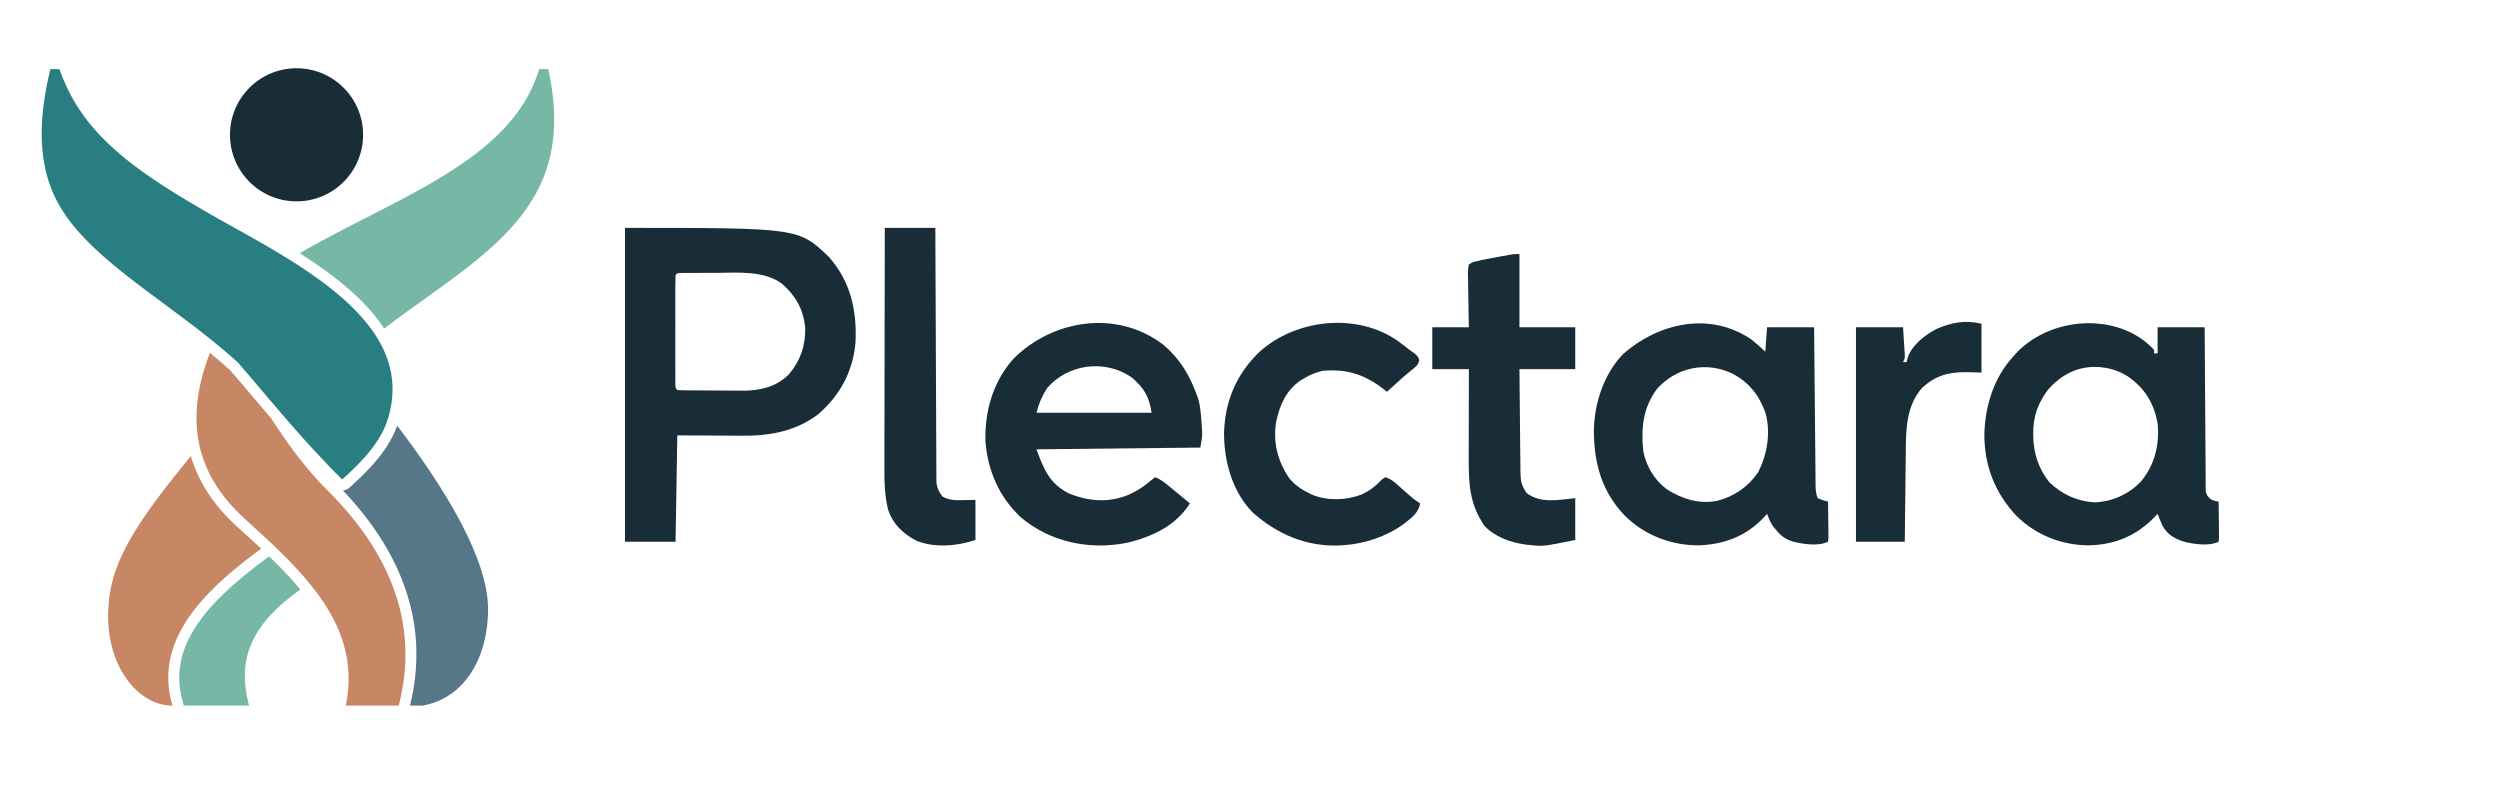
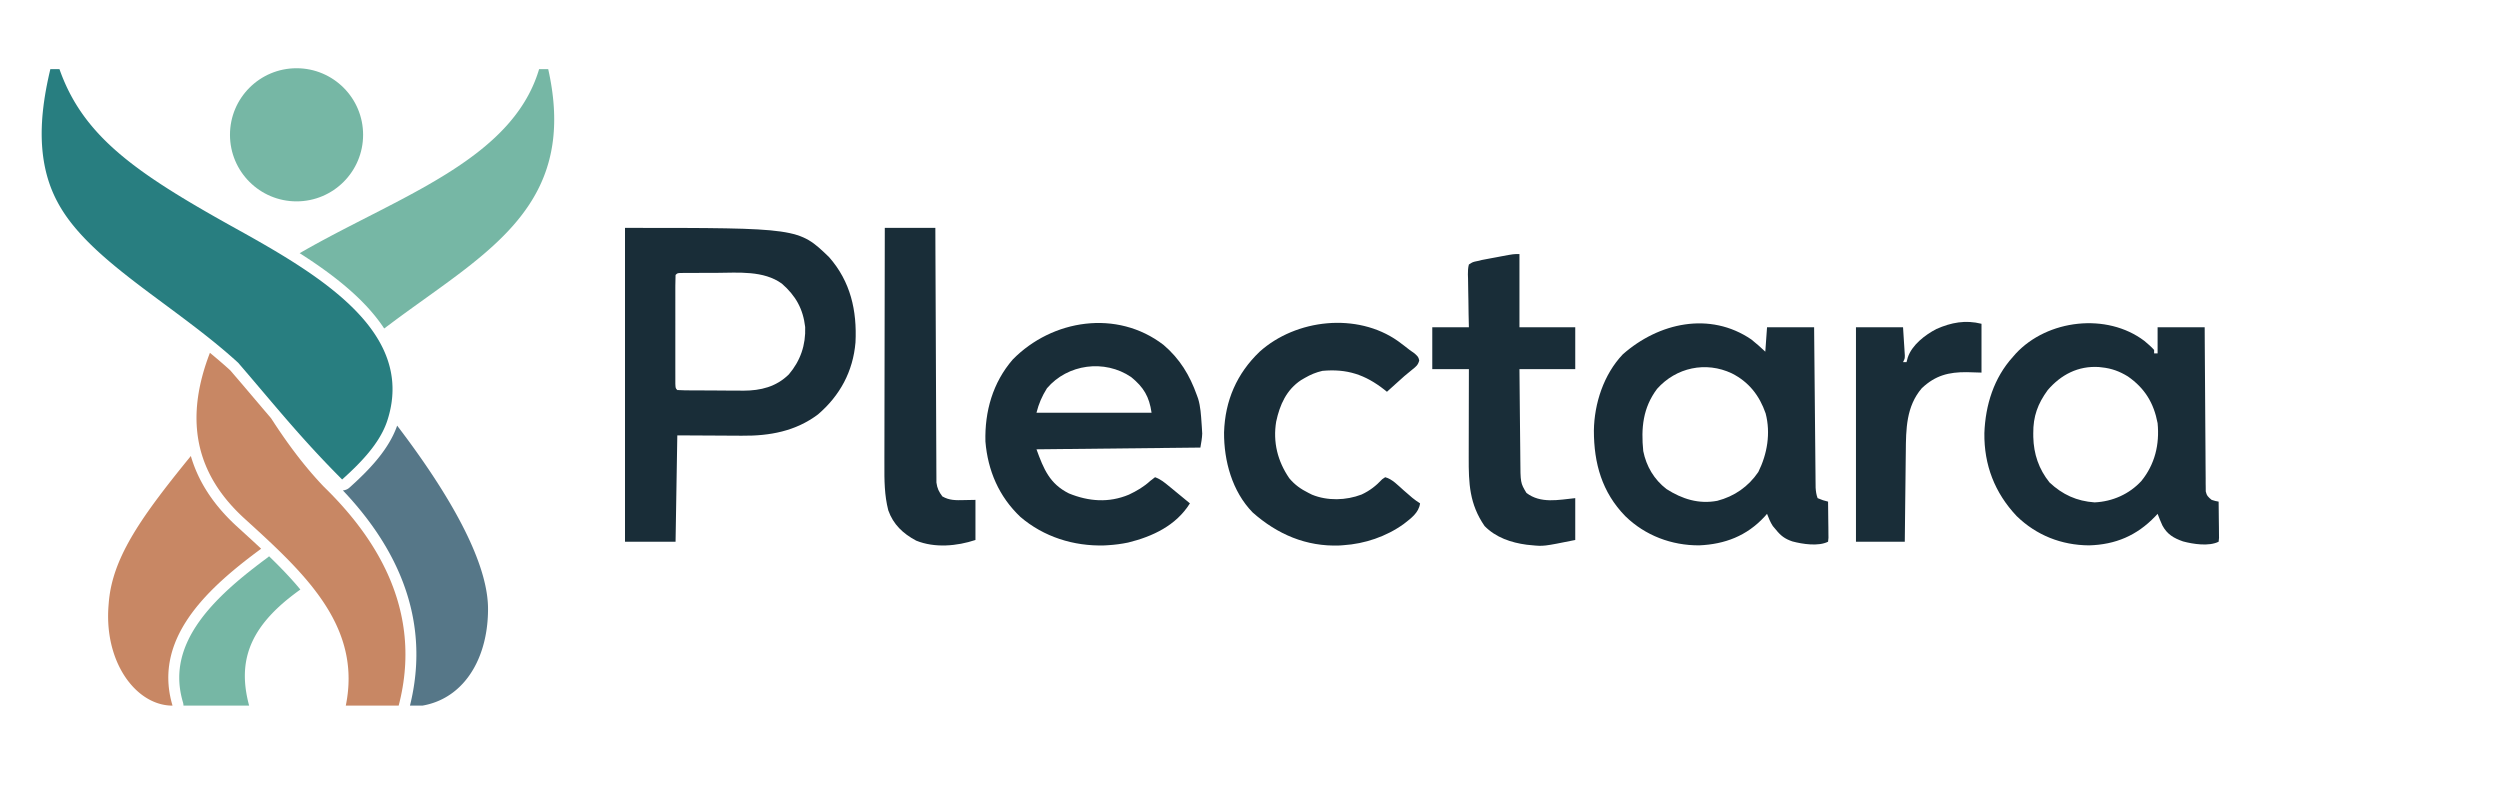
<svg xmlns="http://www.w3.org/2000/svg" width="940" height="295" viewBox="0 0 940 295" role="img" aria-labelledby="title">
  <g transform="translate(24 26) scale(0.62)">
    <g transform="translate(-11.5 0) scale(1.106)">
-       <circle cx="138" cy="36" r="36.5" fill="#192D38" />
+       <circle cx="138" cy="36" r="36.5" fill="#76B7A5" />
      <path fill="#76B7A5" d="M186.062 142.204 L192.655 137.28 L196.913 134.158 L201.759 130.649 L212.522 122.921 L217.214 119.533 L221.831 116.157 L225.801 113.204 L228.036 111.514 L230.246 109.819 L232.427 108.119 L234.58 106.412 L236.701 104.697 L238.79 102.971 L240.846 101.234 L242.364 99.923 L244.356 98.162 L246.31 96.386 L248.223 94.592 L249.632 93.235 L251.472 91.408 L253.268 89.561 L255.018 87.69 L256.3 86.271 L257.966 84.358 L259.183 82.905 L260.761 80.943 L261.909 79.453 L263.393 77.439 L264.469 75.908 L265.169 74.877 L265.855 73.837 L266.856 72.262 L267.504 71.2 L268.138 70.13 L269.059 68.506 L269.654 67.412 L270.233 66.308 L271.072 64.634 L271.611 63.505 L272.133 62.365 L272.885 60.636 L273.365 59.47 L273.828 58.292 L274.49 56.505 L274.909 55.299 L275.311 54.082 L275.879 52.233 L276.235 50.986 L276.572 49.726 L277.043 47.812 L277.333 46.52 L277.604 45.216 L277.973 43.234 L278.298 41.222 L278.579 39.179 L278.74 37.8 L278.881 36.406 L279.053 34.288 L279.178 32.138 L279.255 29.953 L279.284 27.735 L279.263 25.481 L279.192 23.192 L279.071 20.867 L278.961 19.297 L278.829 17.709 L278.587 15.297 L278.291 12.847 L277.943 10.358 L277.54 7.829 L277.082 5.261 L276.569 2.651 L276 0 L271 0 L270.615 1.259 L269.999 3.124 L269.338 4.962 L268.633 6.771 L268.139 7.963 L267.362 9.727 L266.542 11.466 L265.681 13.179 L265.084 14.307 L264.154 15.978 L263.185 17.625 L262.177 19.247 L261.131 20.847 L260.047 22.423 L258.925 23.977 L257.768 25.509 L256.575 27.02 L255.347 28.509 L254.085 29.979 L252.79 31.428 L251.461 32.858 L250.101 34.268 L248.709 35.66 L247.287 37.035 L245.835 38.391 L244.354 39.731 L242.844 41.054 L240.787 42.794 L239.214 44.08 L237.614 45.352 L235.988 46.609 L233.783 48.264 L232.664 49.082 L230.966 50.299 L228.087 52.3 L225.148 54.269 L223.358 55.436 L221.548 56.592 L219.719 57.739 L217.871 58.876 L214.125 61.125 L210.315 63.342 L206.445 65.532 L203.18 67.34 L199.882 69.132 L195.884 71.269 L191.848 73.392 L184.369 77.264 L171.297 83.953 L165.77 86.794 L160.939 89.303 L156.808 91.476 L152.009 94.042 L147.919 96.272 L143.857 98.536 L139.708 100.906 L141.799 102.249 L143.945 103.65 L146.073 105.065 L148.17 106.486 L150.256 107.93 L151.82 109.032 L153.852 110.493 L155.37 111.607 L157.37 113.106 L158.852 114.241 L160.333 115.398 L161.781 116.554 L163.667 118.097 L165.071 119.275 L166.474 120.48 L167.839 121.681 L169.183 122.893 L170.506 124.117 L171.806 125.352 L173.083 126.599 L174.335 127.859 L175.564 129.13 L176.767 130.415 L177.943 131.712 L179.093 133.023 L180.215 134.347 L181.308 135.685 L182.349 137.008 L183.382 138.373 L184.385 139.753 L185.356 141.147 Z " />
      <path fill="#287E80" d="M3 0 L8 0 L8.621 1.722 L9.266 3.42 L9.934 5.094 L10.627 6.745 L11.344 8.373 L12.085 9.98 L12.852 11.566 L13.844 13.519 L14.667 15.059 L15.514 16.58 L16.387 18.082 L17.515 19.935 L18.447 21.398 L19.404 22.845 L20.389 24.275 L21.656 26.041 L22.701 27.438 L23.772 28.821 L24.871 30.191 L26.283 31.885 L27.444 33.227 L28.633 34.557 L29.85 35.877 L31.411 37.513 L32.692 38.811 L34.334 40.421 L35.681 41.7 L37.405 43.29 L38.817 44.553 L40.625 46.125 L42.105 47.376 L43.997 48.934 L45.156 49.866 L46.727 51.106 L48.329 52.343 L49.962 53.578 L52.895 55.737 L54.615 56.969 L56.366 58.202 L58.15 59.436 L59.966 60.672 L63.695 63.149 L67.555 65.641 L71.549 68.15 L75.153 70.365 L79.401 72.923 L83.786 75.513 L88.311 78.141 L92.977 80.811 L97.786 83.528 L102.112 85.949 L110.081 90.38 L115.073 93.191 L120.614 96.366 L125.574 99.273 L128.312 100.91 L131.033 102.563 L133.734 104.233 L136.411 105.92 L139.062 107.625 L141.684 109.348 L144.272 111.09 L146.317 112.498 L149.337 114.633 L151.807 116.434 L153.267 117.525 L154.71 118.624 L157.075 120.473 L159.387 122.344 L161.643 124.237 L163.84 126.154 L165.974 128.094 L168.042 130.059 L169.25 131.25 L170.041 132.049 L171.206 133.255 L171.968 134.064 L173.455 135.695 L174.538 136.929 L175.244 137.757 L176.617 139.426 L177.611 140.689 L178.257 141.537 L179.507 143.246 L180.406 144.539 L181.273 145.843 L182.106 147.157 L182.905 148.482 L183.668 149.817 L184.396 151.163 L185.088 152.52 L185.742 153.888 L186.359 155.267 L186.937 156.657 L187.475 158.059 L187.812 159 L188.284 160.421 L188.715 161.853 L189.104 163.298 L189.34 164.267 L189.658 165.731 L189.932 167.207 L190.162 168.696 L190.291 169.695 L190.445 171.204 L190.523 172.217 L190.6 173.746 L190.625 174.773 L190.623 176.325 L190.572 177.888 L190.473 179.465 L190.379 180.524 L190.195 182.123 L190.045 183.196 L189.776 184.817 L189.568 185.906 L189.212 187.549 L188.945 188.653 L188.5 190.32 L188.173 191.438 L187.807 192.608 L187.446 193.665 L187.055 194.713 L186.635 195.751 L186.188 196.781 L185.643 197.947 L185.065 199.102 L184.454 200.244 L183.812 201.375 L183.142 202.494 L182.443 203.602 L181.626 204.833 L180.873 205.916 L179.999 207.12 L179.097 208.309 L178.17 209.483 L177.219 210.642 L176.139 211.913 L175.146 213.041 L174.024 214.277 L172.884 215.495 L171.613 216.813 L170.328 218.109 L169.032 219.383 L167.612 220.748 L166.188 222.086 L164.648 223.506 L163 225 L160.078 222.057 L156.986 218.893 L154.231 216.031 L151.307 212.948 L148.46 209.902 L145.682 206.887 L142.743 203.652 L139.867 200.443 L137.477 197.745 L134.906 194.816 L132.158 191.653 L129.437 188.496 L124.456 182.665 L112.32 168.371 L106 161 L103.936 159.134 L101.846 157.286 L99.733 155.454 L97.597 153.639 L95.442 151.839 L92.832 149.698 L90.199 147.578 L87.547 145.476 L85.324 143.738 L82.644 141.668 L77.257 137.571 L71.854 133.525 L57.568 122.912 L53.631 119.954 L49.75 117 L45.936 114.046 L42.199 111.088 L40.16 109.442 L38.551 108.122 L35.391 105.475 L33.46 103.814 L31.564 102.147 L29.706 100.475 L28.248 99.131 L26.462 97.445 L25.064 96.09 L23.356 94.388 L22.023 93.019 L20.4 91.299 L19.137 89.915 L17.907 88.524 L16.71 87.125 L15.263 85.364 L14.145 83.946 L13.064 82.519 L12.021 81.083 L11.264 79.999 L10.529 78.91 L9.354 77.082 L8.244 75.237 L7.61 74.122 L7.201 73.375 L6.55 72.155 L6.114 71.306 L5.553 70.17 L5.017 69.028 L4.63 68.169 L4.135 67.019 L3.663 65.865 L3.213 64.706 L2.891 63.834 L2.48 62.668 L2.09 61.499 L1.722 60.326 L1.375 59.151 L1.048 57.972 L0.742 56.791 L0.455 55.607 L0.188 54.422 L-0.061 53.234 L-0.29 52.045 L-0.502 50.855 L-0.695 49.664 L-0.871 48.472 L-1.03 47.279 L-1.172 46.086 L-1.297 44.893 L-1.406 43.7 L-1.5 42.507 L-1.595 41.017 L-1.654 39.827 L-1.708 38.34 L-1.735 37.153 L-1.75 35.671 L-1.746 34.488 L-1.724 33.013 L-1.636 30.368 L-1.488 27.74 L-1.383 26.288 L-1.261 24.842 L-0.971 21.973 L-0.625 19.135 L-0.187 16.055 L0.304 13.024 L0.892 9.778 L1.524 6.604 L2.248 3.252 Z " />
      <path fill="#567788" d="M207 349 L208.071 348.799 L209.127 348.573 L210.168 348.32 L211.195 348.042 L212.206 347.739 L213.203 347.411 L214.184 347.058 L215.15 346.682 L216.101 346.281 L217.037 345.856 L217.958 345.408 L218.863 344.937 L219.753 344.443 L220.627 343.927 L221.485 343.389 L222.536 342.685 L223.359 342.097 L224.167 341.489 L224.958 340.859 L225.734 340.209 L226.493 339.538 L227.236 338.848 L227.963 338.137 L228.849 337.222 L229.54 336.468 L230.214 335.696 L230.871 334.905 L231.67 333.891 L232.291 333.059 L232.894 332.21 L233.481 331.344 L234.191 330.238 L234.74 329.334 L235.272 328.414 L235.786 327.478 L236.406 326.286 L236.882 325.315 L237.453 324.08 L237.89 323.076 L238.412 321.801 L238.81 320.765 L239.191 319.715 L239.553 318.652 L239.982 317.305 L240.304 316.214 L240.683 314.831 L240.965 313.712 L241.293 312.296 L241.592 310.863 L241.811 309.704 L242.059 308.24 L242.237 307.058 L242.433 305.566 L242.57 304.361 L242.687 303.147 L242.786 301.924 L242.884 300.383 L242.952 298.829 L242.99 297.262 L243 296 L242.987 294.869 L242.948 293.726 L242.883 292.57 L242.793 291.404 L242.587 289.434 L242.43 288.237 L242.25 287.03 L242.045 285.812 L241.817 284.584 L241.566 283.346 L241.292 282.098 L240.786 279.997 L240.453 278.724 L240.098 277.442 L239.721 276.152 L239.324 274.853 L238.906 273.546 L238.468 272.231 L238.009 270.908 L237.531 269.578 L236.517 266.897 L235.429 264.188 L234.268 261.455 L233.037 258.698 L231.74 255.921 L230.378 253.124 L228.712 249.839 L227.22 247.007 L225.408 243.687 L223.798 240.83 L221.856 237.485 L219.85 234.131 L217.784 230.771 L215.661 227.408 L213.487 224.045 L211.265 220.686 L209 217.333 L206.696 213.989 L204.019 210.183 L201.645 206.869 L198.899 203.106 L196.125 199.373 L193.173 195.467 L192.718 196.705 L192.243 197.894 L191.738 199.067 L191.196 200.244 L190.636 201.385 L189.974 202.654 L189.351 203.779 L188.632 205.013 L187.875 206.243 L187.093 207.455 L186.286 208.648 L185.456 209.822 L184.597 210.99 L183.625 212.26 L182.728 213.389 L181.708 214.627 L180.211 216.372 L178.676 218.082 L176.996 219.877 L175.291 221.63 L173.457 223.449 L171.496 225.332 L169.422 227.268 L167.015 229.459 L166.559 229.83 L166.195 230.078 L165.814 230.299 L165.282 230.549 L164.728 230.746 L164.301 230.857 L163.868 230.937 L163.401 230.986 L164.909 232.593 L166.449 234.27 L167.608 235.558 L169.102 237.253 L170.581 238.971 L171.684 240.281 L173.103 242.004 L174.17 243.328 L175.553 245.084 L176.894 246.834 L177.903 248.182 L179.194 249.95 L180.468 251.744 L181.416 253.115 L182.626 254.911 L183.522 256.278 L184.691 258.11 L185.559 259.51 L186.661 261.342 L187.487 262.757 L188.535 264.607 L189.319 266.037 L190.309 267.905 L191.039 269.328 L191.761 270.78 L192.67 272.673 L193.347 274.14 L194.196 276.051 L194.828 277.533 L195.431 278.997 L196.194 280.934 L196.75 282.412 L197.469 284.417 L198.143 286.407 L198.78 288.408 L199.381 290.42 L199.944 292.442 L200.469 294.474 L200.956 296.516 L201.405 298.568 L201.815 300.63 L202.186 302.702 L202.518 304.784 L202.81 306.875 L203.061 308.976 L203.272 311.087 L203.442 313.206 L203.57 315.305 L203.658 317.443 L203.704 319.59 L203.708 321.745 L203.67 323.909 L203.589 326.081 L203.498 327.745 L203.341 329.932 L203.144 332.098 L202.901 334.3 L202.614 336.511 L202.282 338.73 L202 340.427 L201.59 342.659 L201.142 344.87 L200.643 347.117 L200.191 349 Z " />
      <path fill="#C88764" d="M90.499 155.54 L89.615 157.893 L88.714 160.443 L87.883 162.961 L87.123 165.447 L86.564 167.413 L85.927 169.843 L85.357 172.241 L84.854 174.608 L84.5 176.481 L84.116 178.793 L83.796 181.077 L83.541 183.33 L83.348 185.554 L83.219 187.749 L83.15 189.916 L83.143 192.054 L83.196 194.165 L83.309 196.247 L83.48 198.302 L83.709 200.331 L83.995 202.332 L84.337 204.307 L84.735 206.256 L85.001 207.412 L85.285 208.56 L85.803 210.452 L86.374 212.32 L86.998 214.162 L87.397 215.256 L87.814 216.341 L88.55 218.13 L89.336 219.895 L90.171 221.637 L90.696 222.67 L91.238 223.696 L91.796 224.713 L92.372 225.722 L92.965 226.723 L93.781 228.046 L94.412 229.028 L95.06 230.003 L95.723 230.97 L96.633 232.247 L97.333 233.196 L98.049 234.137 L98.781 235.071 L99.779 236.305 L100.546 237.222 L101.591 238.433 L102.392 239.332 L103.482 240.521 L104.598 241.697 L105.738 242.861 L106.903 244.013 L108.093 245.153 L109 246 L116.315 252.67 L120.496 256.531 L124.614 260.403 L126.827 262.521 L128.65 264.292 L130.453 266.067 L132.232 267.848 L133.988 269.636 L135.373 271.072 L137.08 272.873 L138.424 274.32 L140.076 276.138 L141.375 277.599 L142.651 279.067 L143.594 280.172 L144.83 281.652 L145.741 282.767 L146.934 284.261 L147.812 285.387 L149.522 287.654 L150.627 289.176 L151.437 290.324 L152.231 291.478 L153.007 292.637 L153.766 293.802 L154.507 294.973 L155.23 296.15 L155.934 297.334 L156.843 298.921 L157.718 300.521 L158.557 302.133 L159.36 303.758 L160.125 305.395 L160.852 307.046 L161.54 308.71 L162.03 309.967 L162.647 311.656 L163.222 313.36 L163.754 315.079 L164.125 316.378 L164.581 318.123 L164.893 319.443 L165.269 321.218 L165.52 322.559 L165.814 324.363 L166.002 325.727 L166.21 327.561 L166.334 328.948 L166.454 330.814 L166.51 332.225 L166.539 334.123 L166.526 335.56 L166.462 337.492 L166.378 338.954 L166.217 340.922 L166.059 342.411 L165.799 344.414 L165.566 345.931 L165.3 347.459 L165 349 L194 349 L194.541 346.848 L195.155 344.171 L195.702 341.507 L196.181 338.857 L196.595 336.221 L196.942 333.598 L197.224 330.989 L197.442 328.394 L197.569 326.328 L197.672 323.758 L197.711 321.201 L197.688 318.658 L197.602 316.129 L197.456 313.614 L197.249 311.112 L196.981 308.624 L196.654 306.15 L196.268 303.69 L195.824 301.243 L195.321 298.81 L194.762 296.39 L194.145 293.985 L193.473 291.593 L193.043 290.165 L192.593 288.741 L191.799 286.379 L190.951 284.031 L190.049 281.697 L189.483 280.303 L188.897 278.915 L187.879 276.611 L186.81 274.32 L185.689 272.044 L184.992 270.685 L184.277 269.33 L183.046 267.084 L182.283 265.743 L181.503 264.407 L180.705 263.075 L179.89 261.749 L179.058 260.428 L178.208 259.111 L176.754 256.928 L175.859 255.625 L174.948 254.327 L174.02 253.033 L173.076 251.745 L171.138 249.183 L169.474 247.063 L167.42 244.537 L165.303 242.031 L163.124 239.545 L160.886 237.079 L158.588 234.632 L157.417 233.416 L155.833 231.803 L154.628 230.598 L153 229 L151.659 227.586 L150.332 226.156 L148.496 224.128 L146.428 221.775 L144.392 219.385 L142.386 216.959 L140.165 214.189 L138.947 212.631 L137.74 211.062 L135.593 208.205 L133.245 204.987 L130.935 201.725 L128.661 198.421 L126.421 195.077 L124.015 191.391 L119.471 186.065 L107.967 172.513 L101.692 165.192 L99.123 162.883 L96.241 160.365 L93.31 157.873 Z " />
      <path fill="#C88764" d="M80.041 212.125 L76.863 216.035 L73.83 219.801 L70.899 223.479 L68.382 226.679 L65.948 229.816 L63.598 232.894 L61.333 235.917 L59.422 238.518 L57.319 241.445 L55.551 243.968 L53.851 246.457 L52.219 248.916 L50.656 251.345 L49.163 253.749 L47.74 256.127 L46.576 258.149 L45.285 260.488 L44.066 262.809 L42.92 265.115 L41.996 267.08 L40.986 269.361 L40.179 271.309 L39.672 272.605 L39.308 273.575 L38.621 275.513 L38.195 276.803 L37.891 277.77 L37.325 279.704 L36.817 281.638 L36.365 283.574 L36.096 284.866 L35.911 285.836 L35.585 287.781 L35.316 289.731 L35.107 291.69 L34.848 294.866 L34.78 295.976 L34.728 297.079 L34.693 298.176 L34.672 299.626 L34.675 300.705 L34.704 302.131 L34.744 303.192 L34.822 304.594 L34.927 305.981 L35.059 307.353 L35.176 308.372 L35.354 309.717 L35.557 311.046 L35.786 312.358 L35.974 313.332 L36.246 314.615 L36.541 315.881 L36.861 317.128 L37.204 318.358 L37.569 319.569 L37.957 320.762 L38.366 321.935 L38.687 322.802 L39.134 323.94 L39.601 325.059 L40.089 326.157 L40.596 327.233 L41.123 328.289 L41.668 329.323 L42.232 330.334 L42.814 331.324 L43.414 332.29 L44.031 333.234 L44.664 334.153 L45.314 335.049 L45.98 335.921 L46.661 336.768 L47.357 337.59 L48.068 338.387 L48.793 339.158 L49.532 339.902 L50.283 340.621 L51.048 341.312 L52.021 342.139 L52.813 342.769 L53.617 343.37 L54.431 343.944 L55.256 344.488 L56.091 345.004 L56.935 345.49 L57.789 345.947 L58.652 346.373 L59.523 346.768 L60.402 347.133 L61.288 347.466 L62.182 347.767 L63.082 348.037 L63.988 348.274 L64.9 348.478 L65.817 348.65 L66.74 348.787 L67.666 348.891 L68.831 348.973 L70 349 L69.598 347.598 L69.236 346.206 L68.914 344.822 L68.543 342.991 L68.31 341.628 L68.058 339.825 L67.911 338.483 L67.771 336.707 L67.708 335.386 L67.678 333.638 L67.695 332.337 L67.771 330.615 L67.866 329.335 L68.042 327.64 L68.275 325.961 L68.562 324.298 L68.813 323.06 L69.094 321.83 L69.403 320.61 L69.741 319.397 L70.107 318.193 L70.5 316.997 L70.92 315.81 L71.366 314.631 L71.838 313.46 L72.335 312.298 L72.856 311.144 L73.402 309.998 L73.971 308.86 L74.563 307.73 L75.178 306.609 L76.031 305.126 L76.695 304.023 L77.614 302.565 L78.325 301.481 L79.304 300.048 L80.06 298.983 L81.096 297.574 L81.892 296.527 L82.981 295.143 L83.816 294.114 L84.954 292.754 L86.117 291.408 L87.305 290.075 L88.517 288.756 L89.751 287.45 L91.006 286.158 L92.28 284.88 L93.573 283.614 L94.883 282.362 L96.208 281.123 L97.548 279.897 L98.901 278.684 L100.608 277.186 L101.986 276.002 L103.72 274.54 L105.465 273.098 L107.219 271.676 L108.98 270.273 L110.744 268.89 L112.508 267.526 L114.624 265.915 L118.583 262.958 L116.034 260.575 L113.018 257.788 L104.618 250.12 L103.038 248.623 L101.495 247.103 L100.27 245.853 L99.086 244.605 L97.927 243.341 L96.811 242.081 L95.703 240.786 L94.622 239.476 L93.811 238.46 L92.794 237.143 L91.771 235.763 L90.57 234.068 L89.612 232.649 L88.7 231.237 L87.619 229.475 L86.775 228.024 L85.963 226.556 L85.183 225.071 L84.436 223.568 L83.722 222.047 L83.041 220.508 L82.395 218.952 L81.772 217.345 L81.07 215.385 L80.539 213.771 Z " />
      <path fill="#76B7A5" d="M112 349 L111.683 347.786 L111.388 346.58 L111.115 345.383 L110.865 344.194 L110.638 343.013 L110.434 341.84 L110.253 340.675 L110.096 339.518 L109.962 338.368 L109.852 337.225 L109.766 336.09 L109.704 334.962 L109.666 333.84 L109.654 332.726 L109.666 331.617 L109.692 330.791 L109.748 329.693 L109.829 328.602 L109.936 327.517 L110.069 326.438 L110.228 325.365 L110.414 324.296 L110.626 323.233 L110.802 322.44 L111.06 321.386 L111.346 320.337 L111.659 319.292 L111.911 318.512 L112.272 317.475 L112.661 316.443 L113.078 315.415 L113.409 314.646 L113.875 313.625 L114.37 312.607 L114.893 311.593 L115.305 310.835 L115.879 309.826 L116.483 308.821 L117.116 307.818 L117.611 307.068 L118.296 306.07 L119.012 305.075 L119.758 304.082 L120.337 303.338 L121.137 302.349 L121.757 301.608 L122.61 300.622 L123.271 299.883 L124.179 298.9 L125.119 297.917 L126.091 296.936 L126.841 296.201 L127.869 295.221 L128.929 294.242 L130.023 293.264 L130.864 292.531 L132.014 291.553 L133.198 290.575 L135.35 288.864 L137.605 287.152 L138.94 286.172 L140.096 285.343 L138.407 283.334 L136.557 281.207 L134.654 279.088 L132.372 276.625 L130.365 274.52 L127.97 272.071 L125.521 269.627 L122.927 267.096 L122.606 267.41 L122.266 267.695 L118.936 270.178 L116.161 272.286 L113.391 274.437 L110.635 276.629 L108.243 278.583 L106.213 280.284 L103.875 282.298 L101.901 284.05 L99.641 286.124 L97.745 287.927 L95.89 289.753 L94.083 291.602 L92.327 293.473 L90.626 295.366 L88.984 297.281 L87.664 298.893 L86.895 299.867 L86.142 300.847 L84.928 302.49 L84.224 303.483 L83.539 304.48 L82.44 306.153 L81.808 307.164 L81.196 308.179 L80.224 309.88 L79.669 310.908 L79.136 311.94 L78.299 313.669 L77.526 315.412 L77.093 316.463 L76.818 317.167 L76.426 318.226 L76.178 318.935 L75.828 320.002 L75.608 320.717 L75.299 321.793 L75.107 322.513 L74.841 323.597 L74.679 324.323 L74.457 325.417 L74.324 326.15 L74.148 327.254 L74.045 327.993 L73.877 329.481 L73.784 330.605 L73.72 331.736 L73.685 332.875 L73.685 334.407 L73.72 335.565 L73.786 336.733 L73.883 337.909 L74.013 339.095 L74.175 340.292 L74.371 341.498 L74.521 342.309 L74.774 343.534 L75.062 344.769 L75.386 346.017 L75.794 347.441 L75.863 347.727 L75.96 348.307 L75.987 348.6 L76 349 Z " />
    </g>
  </g>
  <g transform="translate(235 85.68359) scale(0.6555846)">
    <path d="M0 0 C99.618 0 99.618 0 117.039 16.773 C129.399 30.808 133.099 47.478 132.195 65.685 C130.795 82.282 123.315 96.181 110.656 107.004 C97.815 116.656 82.956 119.356 67.207 119.195 C66.255 119.193 65.303 119.191 64.322 119.189 C60.819 119.179 57.316 119.151 53.812 119.125 C49.883 119.104 49.883 119.104 30 119 C29.67 139.13 29.34 159.26 29 180 C19.43 180 9.86 180 0 180 C0 120.6 0 61.2 0 0 Z M29 27 C28.901 29.02 28.872 31.043 28.871 33.065 C28.869 33.697 28.867 34.33 28.865 34.981 C28.861 37.081 28.864 39.181 28.867 41.281 C28.866 42.735 28.866 44.188 28.864 45.642 C28.863 48.692 28.865 51.742 28.87 54.791 C28.875 58.709 28.872 62.627 28.866 66.545 C28.863 69.547 28.864 72.55 28.866 75.552 C28.867 76.997 28.866 78.442 28.864 79.887 C28.861 81.903 28.865 83.919 28.871 85.936 C28.871 87.085 28.872 88.234 28.873 89.419 C29 92 29 92 30 93 C31.389 93.108 32.784 93.149 34.178 93.161 C35.066 93.171 35.955 93.18 36.87 93.19 C37.84 93.195 38.809 93.199 39.809 93.203 C40.804 93.209 41.8 93.215 42.826 93.22 C44.944 93.23 47.062 93.236 49.179 93.24 C52.393 93.25 55.605 93.281 58.818 93.312 C60.878 93.319 62.937 93.324 64.996 93.328 C65.472 93.334 65.472 93.334 67.879 93.365 C77.882 93.333 86.72 91.171 94 84 C100.652 76.127 103.713 67.148 103.336 56.855 C102.104 46.382 97.911 38.938 90 32 C79.511 24.372 64.987 25.712 52.708 25.794 C49.847 25.813 46.986 25.815 44.125 25.814 C42.31 25.819 40.495 25.825 38.68 25.832 C38.251 25.833 38.251 25.833 36.082 25.835 C35.69 25.839 35.69 25.839 33.703 25.855 C33.356 25.857 33.356 25.857 31.603 25.866 C30 26 30 26 29 27 Z " fill="#192D38" transform="translate(0,0)" />
    <path d="M0 0 C9.57 0 19.14 0 29 0 C29.015 4.487 29.029 8.975 29.044 13.598 C29.095 28.407 29.161 43.215 29.236 58.023 C29.281 67.003 29.32 75.983 29.346 84.963 C29.369 92.79 29.403 100.617 29.449 108.444 C29.473 112.588 29.491 116.733 29.498 120.877 C29.504 124.778 29.524 128.679 29.554 132.581 C29.563 134.012 29.567 135.444 29.565 136.875 C29.563 138.831 29.58 140.786 29.601 142.742 C29.606 143.836 29.61 144.93 29.615 146.058 C30.054 149.41 31.005 151.293 33 154 C37.001 156.34 40.823 156.244 45.312 156.125 C47.519 156.084 49.726 156.042 52 156 C52 163.59 52 171.18 52 179 C41.408 182.53 28.645 183.696 18 179.375 C10.468 175.371 4.858 170.097 2 162 C-0.222 153.348 -0.275 144.747 -0.227 135.89 C-0.227 134.401 -0.227 132.911 -0.228 131.422 C-0.229 127.412 -0.217 123.403 -0.203 119.393 C-0.19 115.191 -0.189 110.988 -0.187 106.785 C-0.18 98.842 -0.164 90.898 -0.144 82.955 C-0.122 73.905 -0.111 64.856 -0.101 55.806 C-0.08 37.204 -0.043 18.602 0 0 Z " fill="#192D38" transform="translate(149,0)" />
    <path d="M0 0 C0 13.86 0 27.72 0 42 C10.56 42 21.12 42 32 42 C32 49.92 32 57.84 32 66 C21.44 66 10.88 66 0 66 C0.129 81.692 0.129 81.692 0.209 88.408 C0.263 92.981 0.314 97.555 0.346 102.128 C0.373 105.818 0.413 109.507 0.463 113.196 C0.48 114.6 0.491 116.004 0.498 117.407 C0.566 131.279 0.566 131.279 4 137 C12.175 143.289 22.383 140.962 32 140 C32 147.92 32 155.84 32 164 C13.781 167.674 13.781 167.674 7 167 C6.058 166.907 5.115 166.814 4.144 166.719 C-4.732 165.549 -13.62 162.557 -20 156 C-28.704 143.369 -29.153 131.569 -29.098 116.781 C-29.096 115.313 -29.094 113.845 -29.093 112.376 C-29.09 108.536 -29.08 104.696 -29.069 100.856 C-29.058 96.927 -29.054 92.999 -29.049 89.07 C-29.038 81.38 -29.021 73.69 -29 66 C-35.93 66 -42.86 66 -50 66 C-50 58.08 -50 50.16 -50 42 C-43.07 42 -36.14 42 -29 42 C-29.058 39.425 -29.116 36.849 -29.176 34.195 C-29.215 31.707 -29.245 29.218 -29.275 26.729 C-29.3 24.996 -29.334 23.264 -29.377 21.532 C-29.438 19.044 -29.466 16.558 -29.488 14.07 C-29.514 13.293 -29.54 12.516 -29.567 11.715 C-29.567 9.693 -29.531 7.951 -29 6 C-26.78 4.562 -26.78 4.562 -24 4 C-23.192 3.804 -22.384 3.608 -21.552 3.406 C-21.135 3.327 -21.135 3.327 -19.023 2.93 C-18.106 2.756 -17.188 2.582 -16.242 2.402 C-15.296 2.228 -14.35 2.054 -13.375 1.875 C-12.421 1.693 -11.467 1.512 -10.484 1.324 C-3.415 0 -3.415 0 0 0 Z " fill="#192D38" transform="translate(513,15)" />
    <path d="M0 0 C0 9.24 0 18.48 0 28 C-2.764 27.918 -5.527 27.835 -8.375 27.75 C-18.81 27.656 -26.484 29.614 -34.246 36.953 C-43.231 47.439 -43.309 60.467 -43.414 73.535 C-43.433 75.025 -43.452 76.514 -43.473 78.003 C-43.524 81.894 -43.563 85.785 -43.601 89.677 C-43.641 93.659 -43.692 97.641 -43.742 101.623 C-43.839 109.415 -43.922 117.208 -44 125 C-53.24 125 -62.48 125 -72 125 C-72 84.41 -72 43.82 -72 2 C-63.09 2 -54.18 2 -45 2 C-44.814 4.929 -44.629 7.857 -44.438 10.875 C-44.376 11.796 -44.315 12.718 -44.252 13.668 C-44.209 14.393 -44.166 15.119 -44.121 15.867 C-44.074 16.611 -44.027 17.354 -43.978 18.121 C-44 20 -44 20 -45 22 C-44.34 22 -43.68 22 -43 22 C-42.763 21.114 -42.526 20.229 -42.281 19.316 C-39.871 12.139 -32.408 6.408 -25.875 3 C-17.327 -0.774 -9.188 -2.297 0 0 Z " fill="#192D38" transform="translate(778,55)" />
    <path d="M0 0 C9.39 8.026 15.017 17.337 19.145 28.895 C19.262 29.221 19.262 29.221 19.859 30.871 C21.25 35.478 21.497 40.243 21.832 45.02 C21.881 45.701 21.929 46.383 21.98 47.085 C22.017 47.747 22.055 48.408 22.094 49.09 C22.128 49.678 22.163 50.266 22.198 50.872 C22.127 53.568 21.588 56.234 21.145 58.895 C-9.876 59.224 -40.895 59.554 -72.856 59.895 C-68.742 71.206 -65.333 79.668 -54.254 85.191 C-42.894 89.816 -31.39 90.72 -19.855 85.894 C-15.28 83.733 -11.273 81.388 -7.543 77.957 C-6.656 77.276 -5.769 76.596 -4.856 75.894 C-1.788 76.98 0.542 78.882 3.035 80.934 C3.39 81.224 3.39 81.224 5.184 82.691 C5.913 83.295 6.643 83.898 7.394 84.519 C8.14 85.13 8.885 85.742 9.652 86.371 C11.486 87.876 13.316 89.383 15.145 90.894 C7.204 103.57 -6.125 109.879 -20.301 113.371 C-24.149 114.16 -27.934 114.668 -31.855 114.894 C-32.537 114.936 -33.219 114.977 -33.922 115.019 C-51.468 115.537 -68.706 110.138 -82.106 98.644 C-94.382 87.01 -100.771 72.114 -102.141 55.418 C-102.589 38.137 -97.931 21.652 -86.481 8.395 C-63.855 -14.657 -26.647 -20.486 0 0 Z M-66.856 24.895 C-69.686 29.404 -71.565 33.733 -72.856 38.895 C-51.075 38.895 -29.296 38.895 -6.856 38.895 C-8.171 29.685 -11.366 24.307 -18.578 18.438 C-33.8 8.124 -55 10.944 -66.856 24.895 Z " fill="#192D38" transform="translate(308.8555,67.10547)" />
    <path d="M0 0 C2.25 1.641 4.451 3.338 6.64 5.059 C7.572 5.719 8.504 6.379 9.464 7.059 C11.64 9.059 11.64 9.059 12.163 11.11 C11.46 13.727 10.374 14.559 8.265 16.247 C7.545 16.84 6.826 17.433 6.085 18.044 C5.278 18.709 4.471 19.374 3.64 20.059 C1.79 21.687 -0.036 23.341 -1.86 24.997 C-2.716 25.769 -3.572 26.541 -4.454 27.337 C-4.769 27.621 -4.769 27.621 -6.36 29.059 C-6.822 28.684 -7.283 28.309 -7.759 27.923 C-18.905 19.178 -29.302 15.774 -43.36 17.059 C-47.049 17.901 -50.088 19.176 -53.36 21.059 C-54.077 21.472 -54.794 21.884 -55.532 22.309 C-64.028 27.93 -67.813 36.474 -69.892 46.188 C-71.806 57.917 -69.105 68.835 -62.376 78.645 C-59.202 82.446 -55.767 84.856 -51.36 87.059 C-50.685 87.397 -50.009 87.735 -49.313 88.083 C-40.433 91.722 -29.786 91.396 -20.923 87.997 C-16.182 85.789 -12.645 83.028 -9.079 79.219 C-8.512 78.837 -7.945 78.454 -7.36 78.059 C-3.278 79.109 0.078 82.839 3.202 85.559 C4.348 86.55 5.495 87.54 6.644 88.528 C7.147 88.966 7.651 89.403 8.169 89.854 C9.604 91.031 11.078 92.058 12.64 93.059 C11.88 98.576 7.36 101.663 3.22 104.922 C-6.771 112.112 -19.128 116.269 -31.36 117.059 C-32.071 117.112 -32.781 117.165 -33.513 117.219 C-52.689 117.953 -69.263 110.781 -83.388 98.263 C-95.14 86.217 -99.895 68.691 -99.781 52.343 C-99.217 34.168 -92.511 18.633 -79.36 6.059 C-58.503 -12.672 -23.494 -16.59 0 0 Z " fill="#192D38" transform="translate(443.3604,64.94067)" />
    <path d="M0 0 C2.811 2.225 5.388 4.536 8 7 C8.33 2.38 8.66 -2.24 9 -7 C17.91 -7 26.82 -7 36 -7 C36.025 -4.173 36.05 -1.347 36.076 1.565 C36.159 10.897 36.248 20.229 36.339 29.561 C36.395 35.22 36.448 40.878 36.497 46.537 C36.545 51.997 36.597 57.456 36.653 62.915 C36.673 65 36.692 67.084 36.709 69.169 C36.733 72.085 36.763 75.001 36.795 77.917 C36.8 78.782 36.806 79.646 36.812 80.537 C36.822 81.333 36.832 82.13 36.842 82.95 C36.848 83.64 36.855 84.329 36.861 85.04 C37.013 87.186 37.245 88.979 38 91 C41.062 92.25 41.062 92.25 44 93 C44.058 96.812 44.093 100.625 44.125 104.438 C44.142 105.526 44.158 106.615 44.176 107.736 C44.182 108.771 44.189 109.805 44.195 110.871 C44.206 111.829 44.216 112.788 44.227 113.775 C44.152 114.509 44.077 115.243 44 116 C38.413 118.793 29.321 117.364 23.5 115.812 C19.152 114.319 16.871 112.567 14 109 C13.443 108.34 12.886 107.68 12.312 107 C10.842 104.76 9.964 102.494 9 100 C8.745 100.29 8.745 100.29 7.453 101.758 C-2.676 112.641 -15.112 117.434 -29.87 118.082 C-45.723 118.185 -60.923 112.431 -72.25 101.375 C-85.677 87.642 -90.312 71.055 -90.312 52.24 C-90.077 36.666 -84.69 20.081 -73.746 8.543 C-53.212 -9.603 -23.818 -16.227 0 0 Z M-54.074 28.328 C-62.217 39.185 -63.309 50.806 -62 64 C-60.259 72.727 -55.764 80.341 -48.676 85.785 C-39.682 91.531 -30.146 94.547 -19.531 92.531 C-9.756 89.997 -1.682 84.382 4 76 C9.135 65.636 11.151 53.771 8.199 42.41 C4.639 32.121 -1.445 24.355 -11.188 19.438 C-26.083 12.399 -43.111 16.023 -54.074 28.328 Z " fill="#192D38" transform="translate(646,64)" />
    <path d="M0 0 C1.979 1.664 3.878 3.271 5.609 5.191 C5.609 5.851 5.609 6.511 5.609 7.191 C6.269 7.191 6.929 7.191 7.609 7.191 C7.609 2.241 7.609 -2.709 7.609 -7.809 C16.519 -7.809 25.429 -7.809 34.609 -7.809 C34.624 -4.916 34.639 -2.024 34.654 0.956 C34.704 10.5 34.77 20.043 34.845 29.587 C34.89 35.374 34.929 41.162 34.956 46.95 C34.982 52.532 35.022 58.115 35.073 63.697 C35.089 65.83 35.101 67.963 35.107 70.095 C35.117 73.077 35.145 76.057 35.177 79.038 C35.176 79.925 35.174 80.812 35.173 81.726 C35.185 82.538 35.198 83.35 35.211 84.186 C35.215 84.891 35.22 85.597 35.225 86.323 C35.727 88.762 36.69 89.652 38.609 91.191 C40.797 91.879 40.797 91.879 42.609 92.191 C42.667 96.004 42.703 99.816 42.734 103.629 C42.751 104.718 42.768 105.806 42.785 106.928 C42.792 107.962 42.798 108.997 42.805 110.062 C42.815 111.021 42.826 111.979 42.836 112.967 C42.761 113.701 42.687 114.435 42.609 115.191 C37.041 117.976 27.973 116.567 22.172 115.004 C16.818 113.121 13.091 110.947 10.359 105.867 C9.363 103.664 8.449 101.458 7.609 99.191 C7.125 99.711 6.64 100.23 6.141 100.766 C-4.32 111.649 -16.569 116.873 -31.723 117.281 C-47.536 117.174 -61.88 111.515 -73.215 100.496 C-85.814 87.15 -91.97 71.188 -91.742 52.87 C-91.144 36.8 -86.32 21.228 -75.391 9.191 C-74.847 8.568 -74.303 7.944 -73.742 7.301 C-55.58 -12.311 -21.509 -16.272 0 0 Z M-55.391 28.191 C-61.143 36.037 -63.785 43.331 -63.703 53.004 C-63.7 53.355 -63.7 53.355 -63.686 55.129 C-63.459 64.881 -60.542 73.511 -54.391 81.191 C-46.93 88.2 -38.725 91.923 -28.516 92.629 C-18.225 92.142 -8.672 87.903 -1.715 80.379 C6.083 70.782 8.799 59.354 7.609 47.191 C5.417 35.608 0.267 27.153 -9.414 20.406 C-14.204 17.462 -18.763 15.766 -24.391 15.191 C-24.95 15.127 -25.509 15.062 -26.086 14.996 C-38 14.248 -47.77 19.372 -55.391 28.191 Z " fill="#192D38" transform="translate(871.3906,64.80859)" />
  </g>
</svg>
